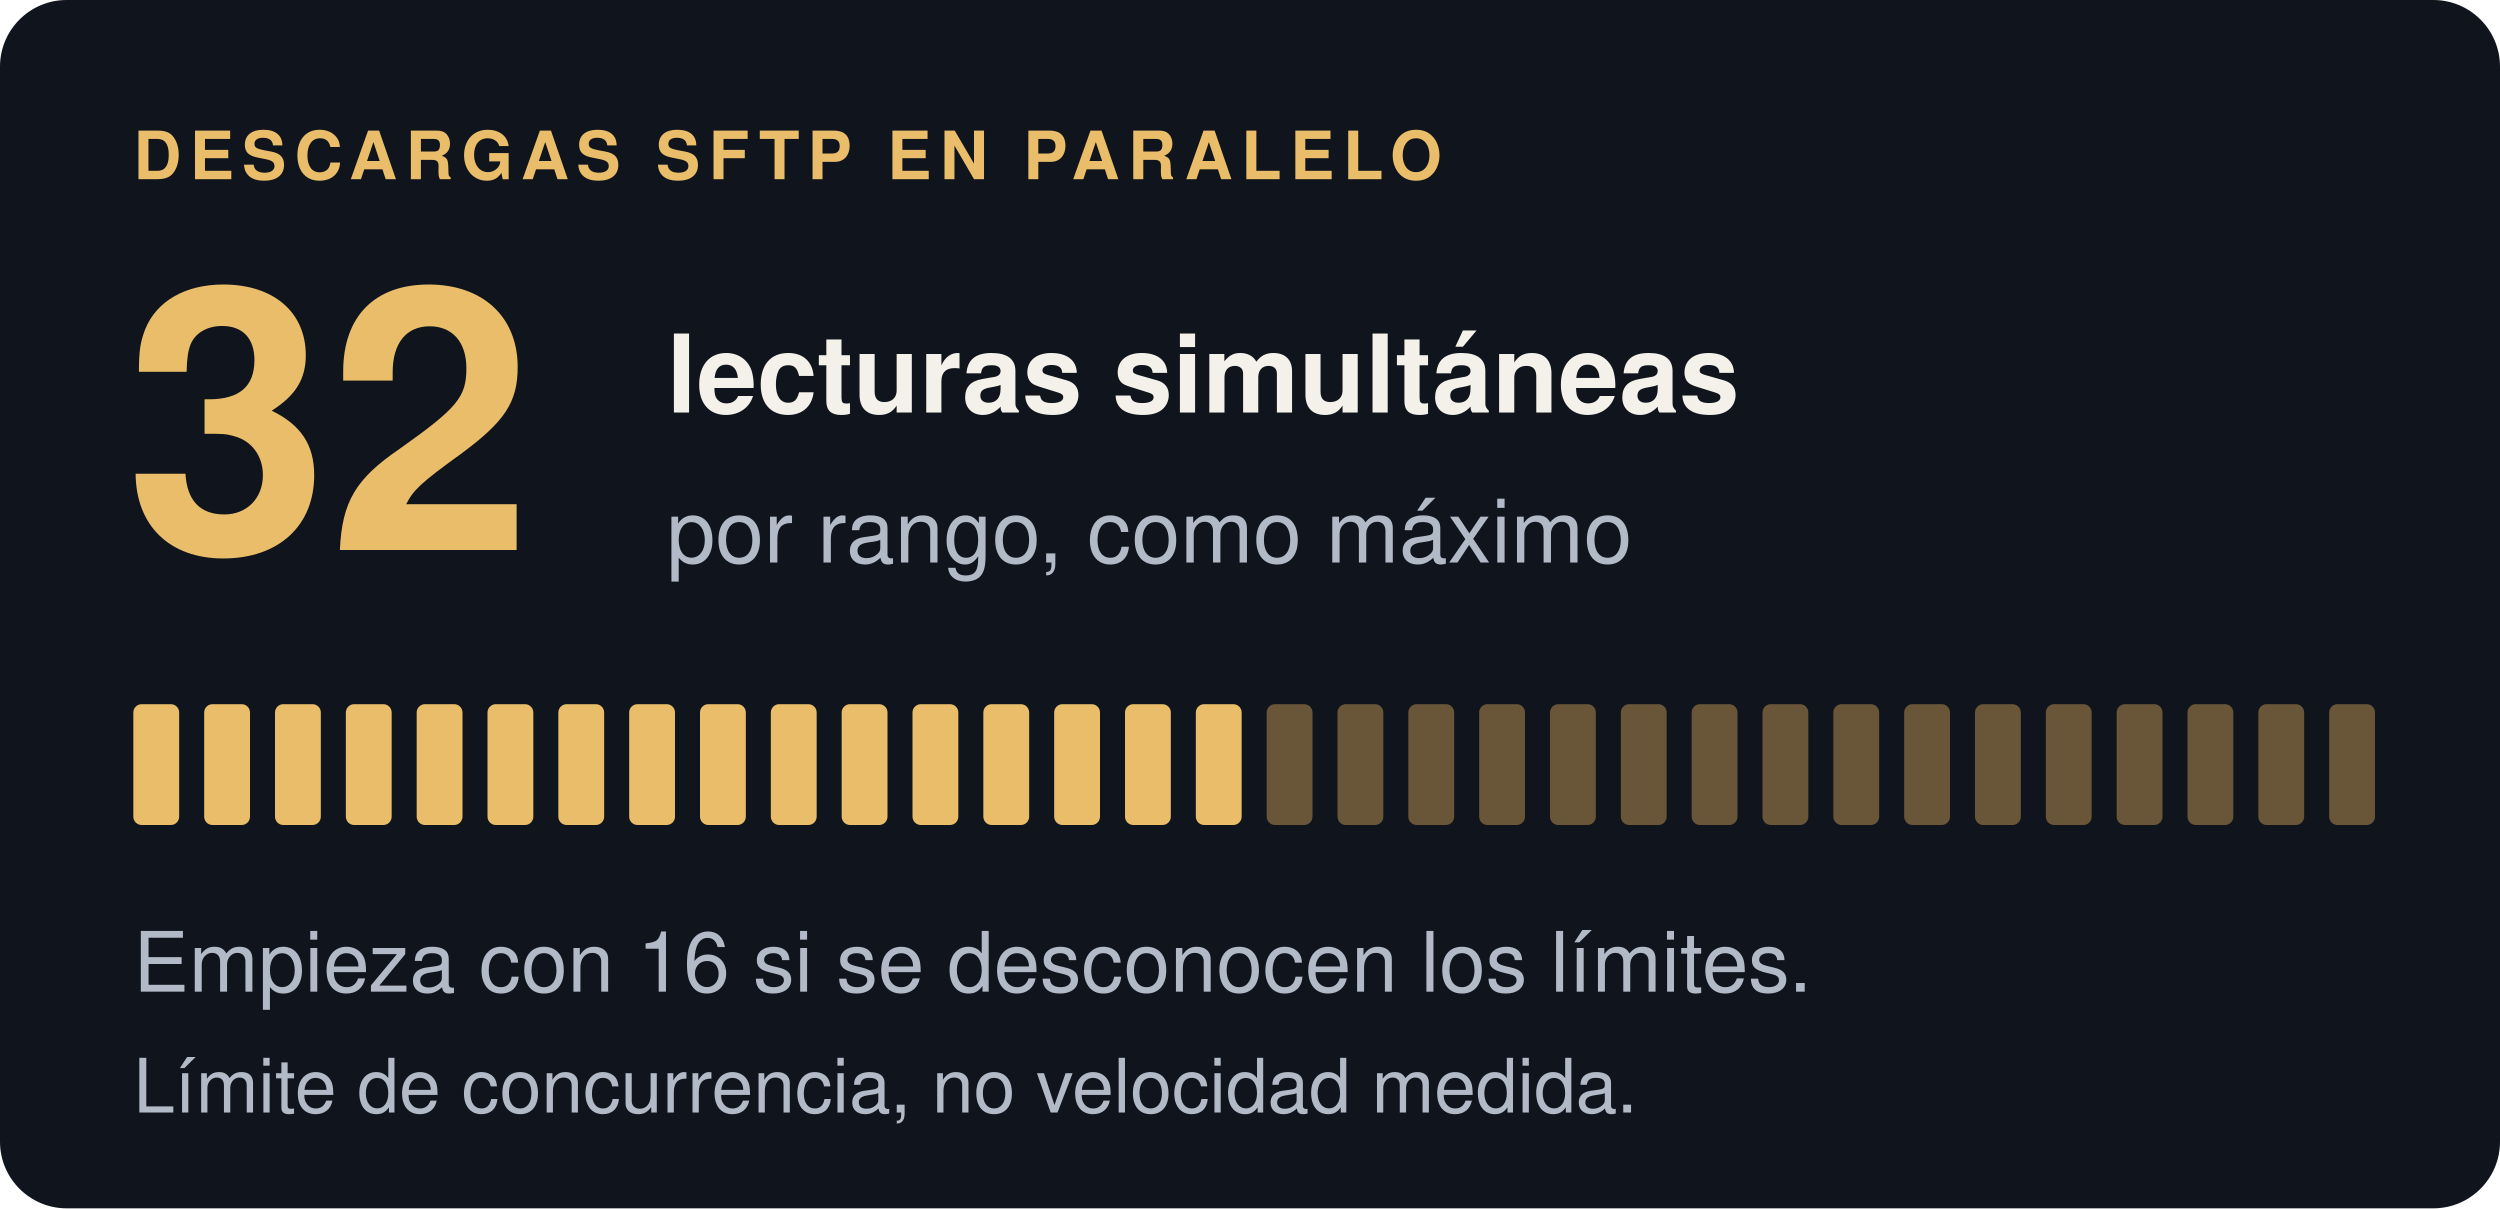
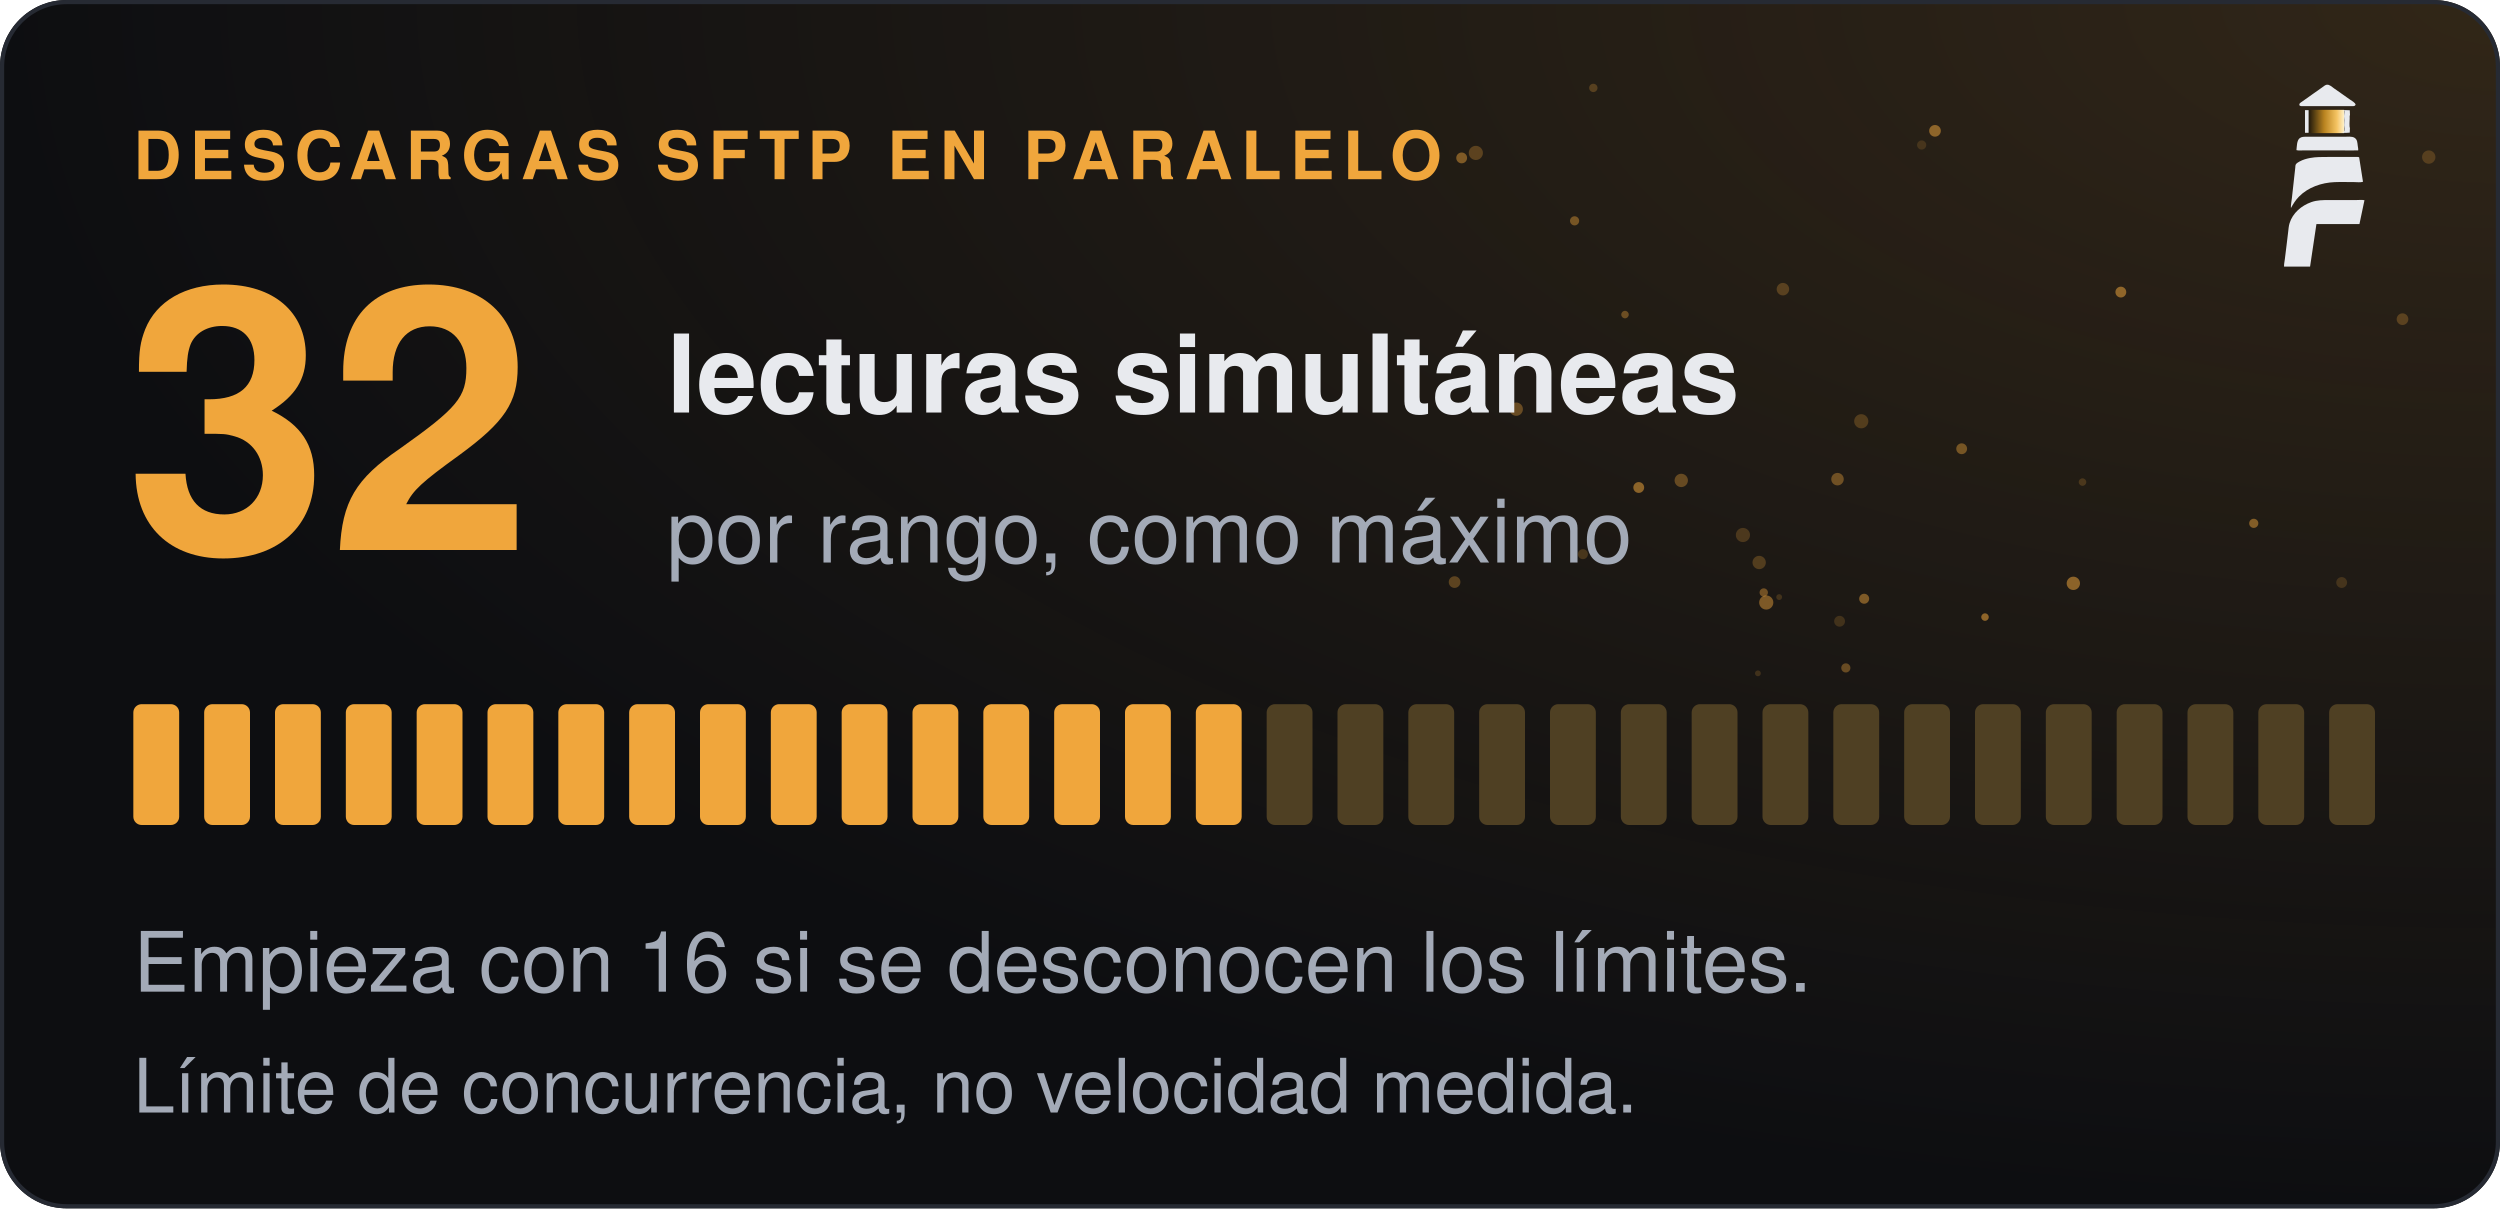
<svg xmlns="http://www.w3.org/2000/svg" width="600" height="290" viewBox="0 0 600 290" role="img" aria-labelledby="title">
-   <rect width="600" height="290" rx="16" fill="#10141c" />
+   <defs>
+     <linearGradient id="glass" x1="0" x2="1">
+       <stop offset="0" stop-color="#17120a" />
+       <stop offset=".45" stop-color="#b9831f" />
+       <stop offset=".8" stop-color="#f5c463" />
+       <stop offset="1" stop-color="#fff1c9" />
+     </linearGradient>
+     <radialGradient id="glow" cx="1" cy="0" r="1">
+       <stop offset="0" stop-color="#f0a63c" stop-opacity=".16" />
+       <stop offset="1" stop-color="#f0a63c" stop-opacity="0" />
+     </radialGradient>
+     <filter id="soft" x="-20%" y="-50%" width="140%" height="200%">
+       <feGaussianBlur stdDeviation="6" />
+     </filter>
+   </defs>
+   <rect width="600" height="290" rx="16" fill="#0d0e11" />
+   <rect width="600" height="290" rx="16" fill="url(#glow)" />
+   <circle cx="349.1" cy="139.7" r="1.4" fill="#f0a63c" opacity="0.31" />
+   <circle cx="441.5" cy="149.1" r="1.3" fill="#f0a63c" opacity="0.18" />
+   <circle cx="427.9" cy="69.4" r="1.5" fill="#f0a63c" opacity="0.26" />
+   <circle cx="443.0" cy="160.3" r="1.1" fill="#f0a63c" opacity="0.36" />
+   <circle cx="441.0" cy="115.0" r="1.5" fill="#f0a63c" opacity="0.38" />
+   <circle cx="447.4" cy="143.7" r="1.2" fill="#f0a63c" opacity="0.46" />
+   <circle cx="497.6" cy="140.0" r="1.6" fill="#f0a63c" opacity="0.52" />
+   <circle cx="470.8" cy="107.7" r="1.3" fill="#f0a63c" opacity="0.41" />
+   <circle cx="422.2" cy="135.0" r="1.6" fill="#f0a63c" opacity="0.25" />
+   <circle cx="350.8" cy="37.9" r="1.3" fill="#f0a63c" opacity="0.45" />
+   <circle cx="576.6" cy="76.6" r="1.4" fill="#f0a63c" opacity="0.26" />
+   <circle cx="461.2" cy="34.8" r="1.1" fill="#f0a63c" opacity="0.16" />
+   <circle cx="476.4" cy="148.1" r="0.9" fill="#f0a63c" opacity="0.54" />
+   <circle cx="427.0" cy="143.3" r="0.7" fill="#f0a63c" opacity="0.18" />
+   <circle cx="423.9" cy="144.6" r="1.7" fill="#f0a63c" opacity="0.46" />
+   <circle cx="377.9" cy="53.0" r="1.1" fill="#f0a63c" opacity="0.41" />
+   <circle cx="562.0" cy="139.8" r="1.3" fill="#f0a63c" opacity="0.18" />
+   <circle cx="418.3" cy="128.4" r="1.7" fill="#f0a63c" opacity="0.22" />
+   <circle cx="393.3" cy="117.0" r="1.3" fill="#f0a63c" opacity="0.52" />
+   <circle cx="390.0" cy="75.5" r="0.9" fill="#f0a63c" opacity="0.36" />
+   <circle cx="464.4" cy="31.4" r="1.4" fill="#f0a63c" opacity="0.51" />
+   <circle cx="354.2" cy="36.7" r="1.7" fill="#f0a63c" opacity="0.28" />
+   <circle cx="509.0" cy="70.1" r="1.3" fill="#f0a63c" opacity="0.52" />
+   <circle cx="363.9" cy="98.2" r="1.6" fill="#f0a63c" opacity="0.35" />
+   <circle cx="379.9" cy="133.0" r="1.2" fill="#f0a63c" opacity="0.21" />
+   <circle cx="382.4" cy="21.1" r="1.0" fill="#f0a63c" opacity="0.25" />
+   <circle cx="421.9" cy="161.6" r="0.7" fill="#f0a63c" opacity="0.18" />
+   <circle cx="446.7" cy="101.1" r="1.7" fill="#f0a63c" opacity="0.24" />
+   <circle cx="499.8" cy="115.7" r="0.9" fill="#f0a63c" opacity="0.20" />
+   <circle cx="582.9" cy="37.7" r="1.6" fill="#f0a63c" opacity="0.22" />
+   <circle cx="403.5" cy="115.3" r="1.6" fill="#f0a63c" opacity="0.34" />
+   <circle cx="423.3" cy="142.2" r="1.0" fill="#f0a63c" opacity="0.40" />
+   <circle cx="540.9" cy="125.6" r="1.1" fill="#f0a63c" opacity="0.47" />
+   <rect x=".5" y=".5" width="599" height="289" rx="15.5" fill="none" stroke="#262a33" />
+   <g transform="translate(548 20) scale(0.0776) translate(-383 -262)">
+     <rect x="459" y="344" width="112" height="72" fill="url(#glass)" />
+     <path fill="#e8eaee" fill-rule="evenodd" d="M606.5 328.19C604.4 333 600.15 332.51 595.5 332.55C586.17 332.64 576.83 332.6 567.5 332.59C534.83 332.56 502.17 332.47 469.5 332.57C461.17 332.59 452.83 332.64 444.5 332.56C440.34 332.52 436.5 333.13 433.08 330.5C430.81 323.92 436.44 321.85 440.98 318.5C451.37 310.81 462.17 303.69 472.61 296.07C482.65 288.74 492.85 281.6 503.1 274.57C507.34 271.66 512.3 266.85 517.54 266.22C525.5 265.27 533.19 272.79 539.3 277.18C555.43 288.78 572.03 299.72 588.04 311.47C593.3 315.33 605.84 321.61 606.5 328.19ZM450 344.85C453.73 344.85 457.47 344.85 461.2 344.85C461.2 368.24 461.2 391.62 461.2 415.01C457.47 415.01 453.73 415.01 450 415.01C450 391.62 450 368.24 450 344.85ZM568.07 345.04C569.38 344.93 570.69 344.81 572 344.69C577.5 344.87 583 345.05 588.5 345.23C588.7 350.12 588.89 355.01 589.09 359.9C587.62 362.88 588.31 367.02 588.26 370.5C588.17 377.38 586.56 394.45 588.83 400C588.85 400.32 588.88 400.63 588.9 400.95C588.73 405.46 588.56 409.98 588.39 414.5C584.59 414.75 580.8 415.01 577 415.26C572.67 415.19 568.33 415.11 564 415.04C565.78 414.52 567.56 414.01 569.34 413.5C574.33 405.66 571.21 399.98 570.97 391.5C570.82 386.17 571.71 380.84 571.61 375.5C571.53 371.49 570.69 367.51 570.7 363.5C570.71 357.8 572.22 352.16 571.69 346.5C570.48 346.01 569.27 345.53 568.07 345.04ZM614.5 469.37C598.21 470.03 581.8 469.47 565.5 469.46C538.5 469.44 511.5 469.5 484.5 469.43C471.17 469.39 457.83 469.38 444.5 469.43C437.75 469.46 429.88 470.47 423.5 468.55C425.07 457.46 424.15 438.63 433.87 431.4C440.09 426.77 447.16 427.28 454.5 427.23C466.5 427.14 478.5 427.26 490.5 427.24C517.16 427.2 543.84 427.11 570.5 427.23C580.29 427.28 595.42 424.96 603.75 430.73C612.35 436.69 611.88 446.11 613.2 455.48C613.84 460.1 615.03 464.78 614.5 469.37ZM617.43 490.5C621.4 515.83 625.38 541.17 629.35 566.5C621.4 569.14 610.94 567.41 602.5 567.45C582.21 567.55 561.77 566.69 541.5 567.56C501.29 569.27 459.75 583.3 431.11 612.62C420.8 623.18 413.53 634.87 406.5 647.72C405.48 641.3 408.72 623.72 409.55 616.24C412.07 593.65 414.61 571.09 417.07 548.5C417.97 540.16 418.93 531.83 419.85 523.5C420.22 520.12 419.95 515.26 421.87 512.35C424.33 508.62 429.44 505.81 433.25 503.73C443.62 498.06 454.86 494.87 466.46 492.76C484.22 489.54 502.52 489.7 520.5 489.71C536.5 489.72 552.5 489.61 568.5 489.69C578.83 489.73 589.17 489.69 599.5 489.69C605.39 489.7 611.79 488.98 617.43 490.5ZM633.92 623.5C628.75 648.07 623.58 672.63 618.41 697.2C574.06 697.2 529.71 697.2 485.36 697.2C478.81 741.05 472.26 784.9 465.7 828.75C438.86 828.75 412.03 828.75 385.19 828.75C384.88 821.02 386.78 813.15 387.72 805.47C389.43 791.47 391.24 777.49 392.89 763.5C394.54 749.5 396.22 735.49 397.93 721.5C399.02 712.55 399.58 703.32 402.25 694.66C411.99 662.96 439.15 640.09 469.72 629.29C487.65 622.96 505.73 623.01 524.5 623.02C536.83 623.02 549.17 623.02 561.5 622.99C577.5 622.94 593.5 622.96 609.5 622.97C617.32 622.98 626.35 621.82 633.92 623.5Z" />
+   </g>
  <g font-family="Segoe UI, Helvetica, Arial, sans-serif">
-     <text x="32" y="43" font-size="16" fill="#e9bd69" font-weight="600" letter-spacing="2">DESCARGAS SFTP EN PARALELO</text>
-     <text x="30" y="132" font-size="88" fill="#e9bd69" font-weight="600">32</text>
-     <text x="160" y="99" font-size="26" fill="#f4f1ea" font-weight="600">lecturas simultáneas</text>
-     <text x="160" y="135" font-size="21" fill="#b2bac7" font-weight="400">por rango, como máximo</text>
-     <rect x="32" y="169" width="11" height="29" rx="2" fill="#e9bd69" />
-     <rect x="49" y="169" width="11" height="29" rx="2" fill="#e9bd69" />
-     <rect x="66" y="169" width="11" height="29" rx="2" fill="#e9bd69" />
-     <rect x="83" y="169" width="11" height="29" rx="2" fill="#e9bd69" />
-     <rect x="100" y="169" width="11" height="29" rx="2" fill="#e9bd69" />
-     <rect x="117" y="169" width="11" height="29" rx="2" fill="#e9bd69" />
-     <rect x="134" y="169" width="11" height="29" rx="2" fill="#e9bd69" />
-     <rect x="151" y="169" width="11" height="29" rx="2" fill="#e9bd69" />
-     <rect x="168" y="169" width="11" height="29" rx="2" fill="#e9bd69" />
-     <rect x="185" y="169" width="11" height="29" rx="2" fill="#e9bd69" />
-     <rect x="202" y="169" width="11" height="29" rx="2" fill="#e9bd69" />
-     <rect x="219" y="169" width="11" height="29" rx="2" fill="#e9bd69" />
-     <rect x="236" y="169" width="11" height="29" rx="2" fill="#e9bd69" />
-     <rect x="253" y="169" width="11" height="29" rx="2" fill="#e9bd69" />
-     <rect x="270" y="169" width="11" height="29" rx="2" fill="#e9bd69" />
-     <rect x="287" y="169" width="11" height="29" rx="2" fill="#e9bd69" />
-     <rect x="304" y="169" width="11" height="29" rx="2" fill="#695638" />
-     <rect x="321" y="169" width="11" height="29" rx="2" fill="#695638" />
-     <rect x="338" y="169" width="11" height="29" rx="2" fill="#695638" />
-     <rect x="355" y="169" width="11" height="29" rx="2" fill="#695638" />
-     <rect x="372" y="169" width="11" height="29" rx="2" fill="#695638" />
-     <rect x="389" y="169" width="11" height="29" rx="2" fill="#695638" />
-     <rect x="406" y="169" width="11" height="29" rx="2" fill="#695638" />
-     <rect x="423" y="169" width="11" height="29" rx="2" fill="#695638" />
-     <rect x="440" y="169" width="11" height="29" rx="2" fill="#695638" />
-     <rect x="457" y="169" width="11" height="29" rx="2" fill="#695638" />
-     <rect x="474" y="169" width="11" height="29" rx="2" fill="#695638" />
-     <rect x="491" y="169" width="11" height="29" rx="2" fill="#695638" />
-     <rect x="508" y="169" width="11" height="29" rx="2" fill="#695638" />
-     <rect x="525" y="169" width="11" height="29" rx="2" fill="#695638" />
-     <rect x="542" y="169" width="11" height="29" rx="2" fill="#695638" />
-     <rect x="559" y="169" width="11" height="29" rx="2" fill="#695638" />
-     <text x="32" y="238" font-size="20" fill="#b2bac7" font-weight="400">Empieza con 16 si se desconocen los límites.</text>
-     <text x="32" y="267" font-size="18" fill="#b2bac7" font-weight="400">Límite de concurrencia, no velocidad medida.</text>
+     <text x="32" y="43" font-size="16" fill="#f0a63c" font-weight="600" letter-spacing="2">DESCARGAS SFTP EN PARALELO</text>
+     <text x="30" y="132" font-size="88" fill="#f0a63c" font-weight="600">32</text>
+     <text x="160" y="99" font-size="26" fill="#e8eaee" font-weight="600">lecturas simultáneas</text>
+     <text x="160" y="135" font-size="21" fill="#a3aab7" font-weight="400">por rango, como máximo</text>
+     <rect x="32" y="169" width="11" height="29" rx="2" fill="#f0a63c" />
+     <rect x="49" y="169" width="11" height="29" rx="2" fill="#f0a63c" />
+     <rect x="66" y="169" width="11" height="29" rx="2" fill="#f0a63c" />
+     <rect x="83" y="169" width="11" height="29" rx="2" fill="#f0a63c" />
+     <rect x="100" y="169" width="11" height="29" rx="2" fill="#f0a63c" />
+     <rect x="117" y="169" width="11" height="29" rx="2" fill="#f0a63c" />
+     <rect x="134" y="169" width="11" height="29" rx="2" fill="#f0a63c" />
+     <rect x="151" y="169" width="11" height="29" rx="2" fill="#f0a63c" />
+     <rect x="168" y="169" width="11" height="29" rx="2" fill="#f0a63c" />
+     <rect x="185" y="169" width="11" height="29" rx="2" fill="#f0a63c" />
+     <rect x="202" y="169" width="11" height="29" rx="2" fill="#f0a63c" />
+     <rect x="219" y="169" width="11" height="29" rx="2" fill="#f0a63c" />
+     <rect x="236" y="169" width="11" height="29" rx="2" fill="#f0a63c" />
+     <rect x="253" y="169" width="11" height="29" rx="2" fill="#f0a63c" />
+     <rect x="270" y="169" width="11" height="29" rx="2" fill="#f0a63c" />
+     <rect x="287" y="169" width="11" height="29" rx="2" fill="#f0a63c" />
+     <rect x="304" y="169" width="11" height="29" rx="2" fill="#4f4023" />
+     <rect x="321" y="169" width="11" height="29" rx="2" fill="#4f4023" />
+     <rect x="338" y="169" width="11" height="29" rx="2" fill="#4f4023" />
+     <rect x="355" y="169" width="11" height="29" rx="2" fill="#4f4023" />
+     <rect x="372" y="169" width="11" height="29" rx="2" fill="#4f4023" />
+     <rect x="389" y="169" width="11" height="29" rx="2" fill="#4f4023" />
+     <rect x="406" y="169" width="11" height="29" rx="2" fill="#4f4023" />
+     <rect x="423" y="169" width="11" height="29" rx="2" fill="#4f4023" />
+     <rect x="440" y="169" width="11" height="29" rx="2" fill="#4f4023" />
+     <rect x="457" y="169" width="11" height="29" rx="2" fill="#4f4023" />
+     <rect x="474" y="169" width="11" height="29" rx="2" fill="#4f4023" />
+     <rect x="491" y="169" width="11" height="29" rx="2" fill="#4f4023" />
+     <rect x="508" y="169" width="11" height="29" rx="2" fill="#4f4023" />
+     <rect x="525" y="169" width="11" height="29" rx="2" fill="#4f4023" />
+     <rect x="542" y="169" width="11" height="29" rx="2" fill="#4f4023" />
+     <rect x="559" y="169" width="11" height="29" rx="2" fill="#4f4023" />
+     <text x="32" y="238" font-size="20" fill="#a3aab7" font-weight="400">Empieza con 16 si se desconocen los límites.</text>
+     <text x="32" y="267" font-size="18" fill="#a3aab7" font-weight="400">Límite de concurrencia, no velocidad medida.</text>
  </g>
</svg>
